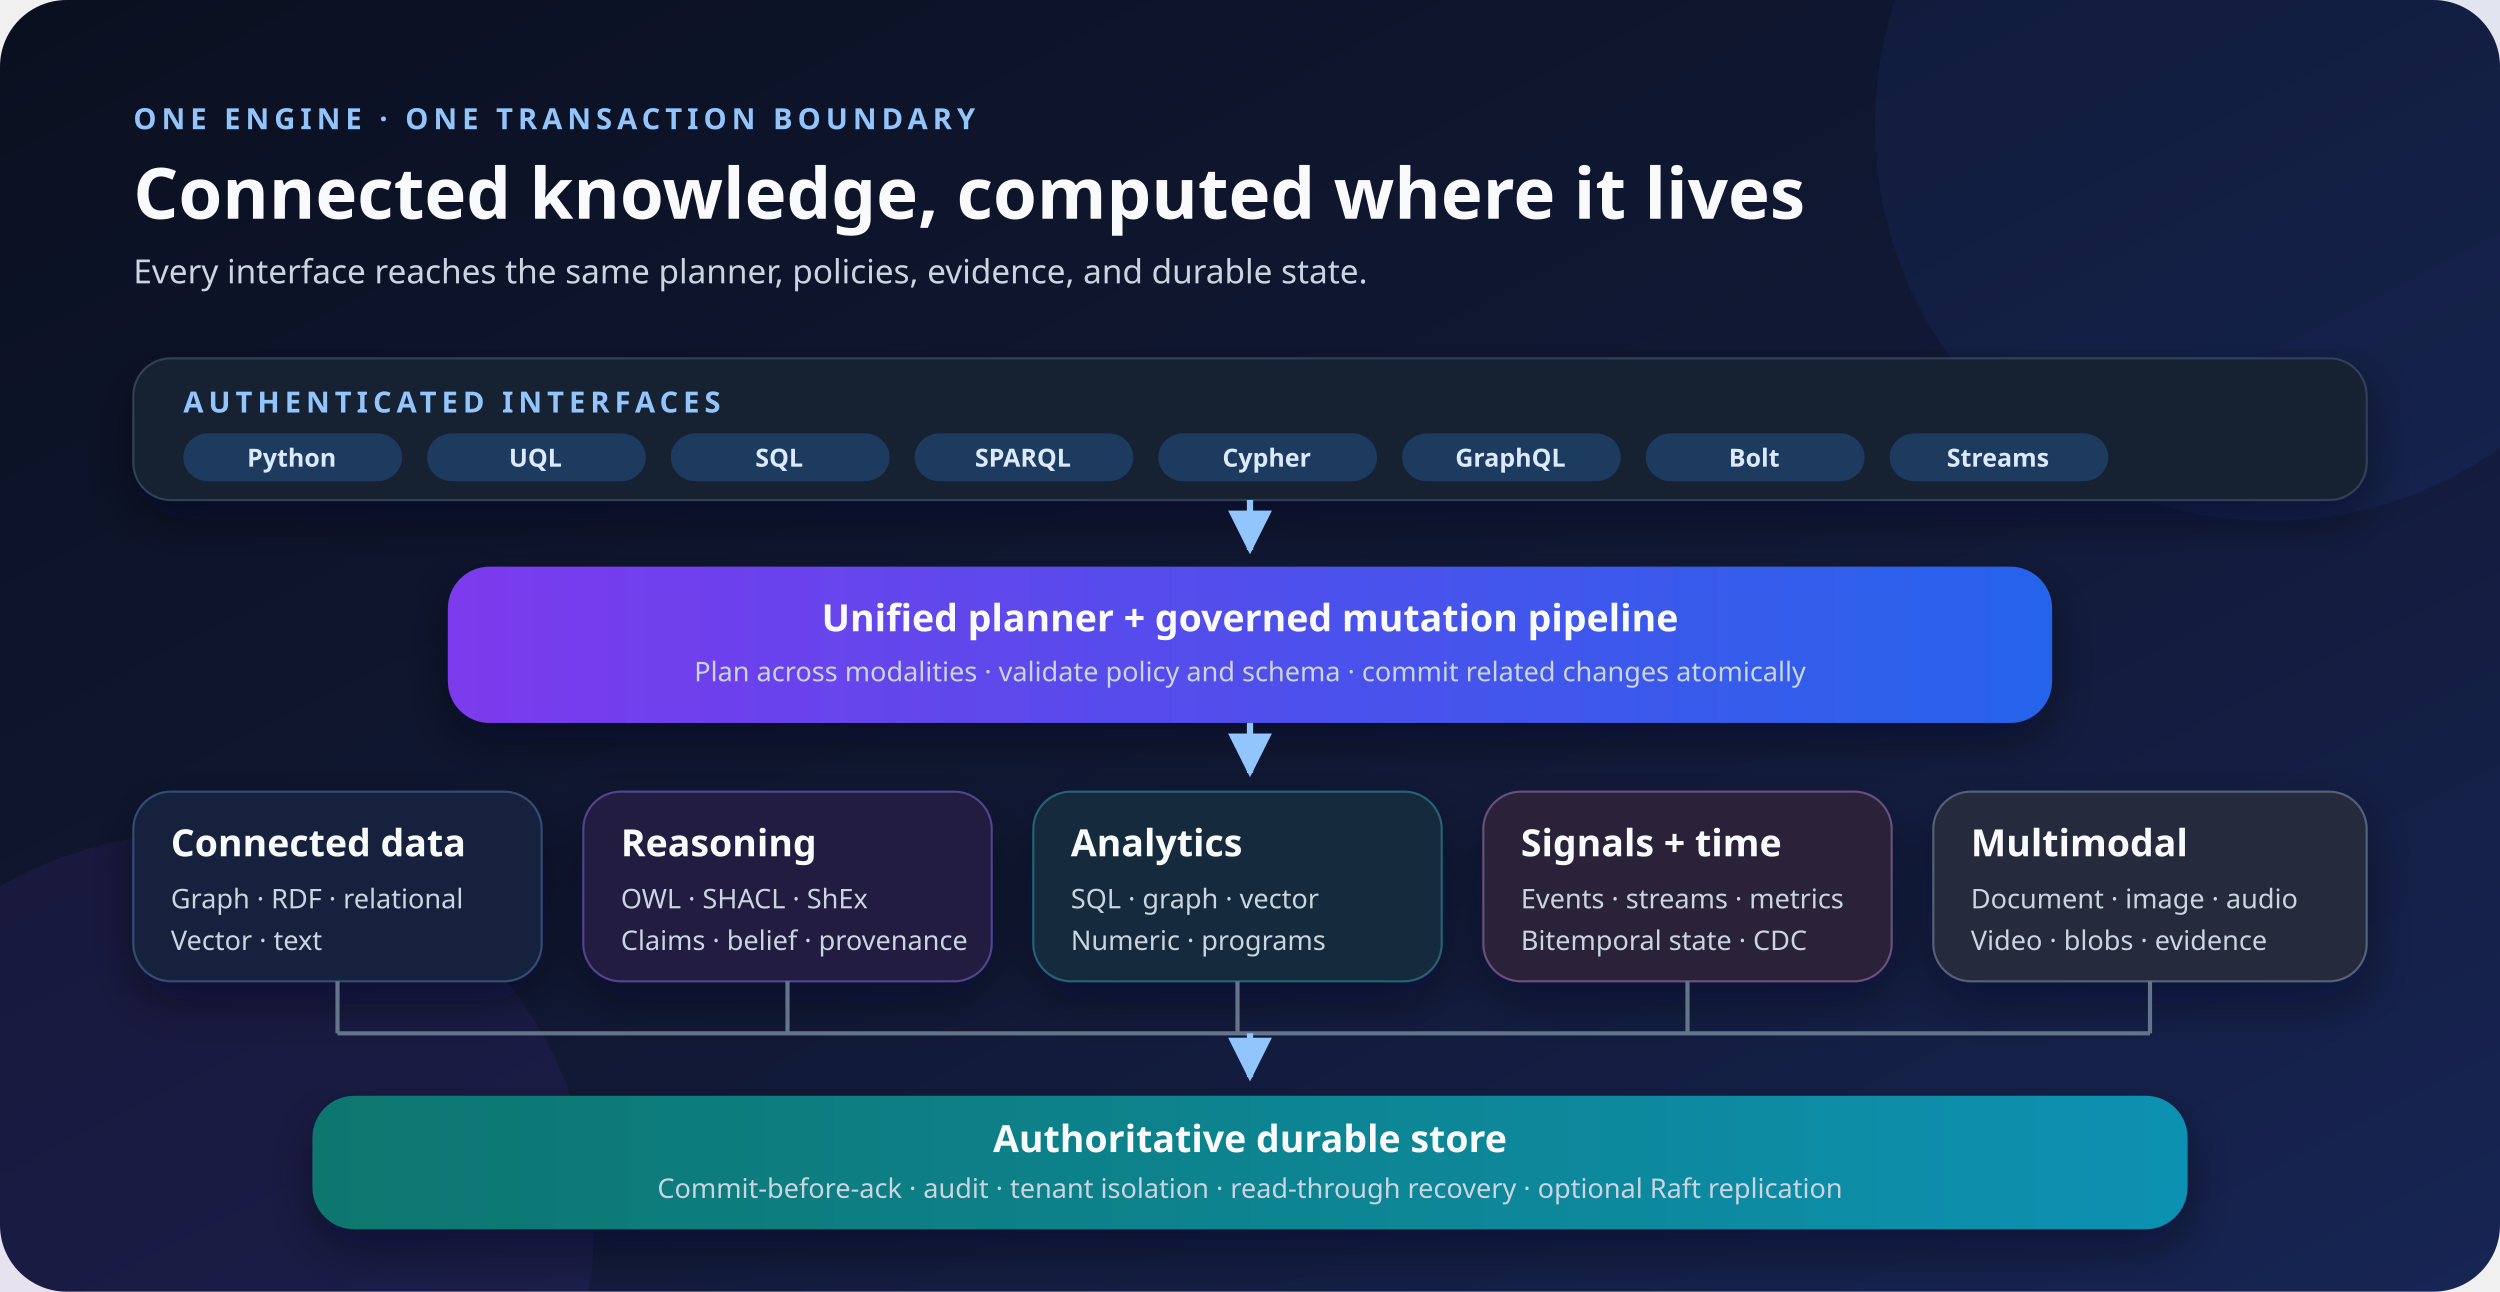
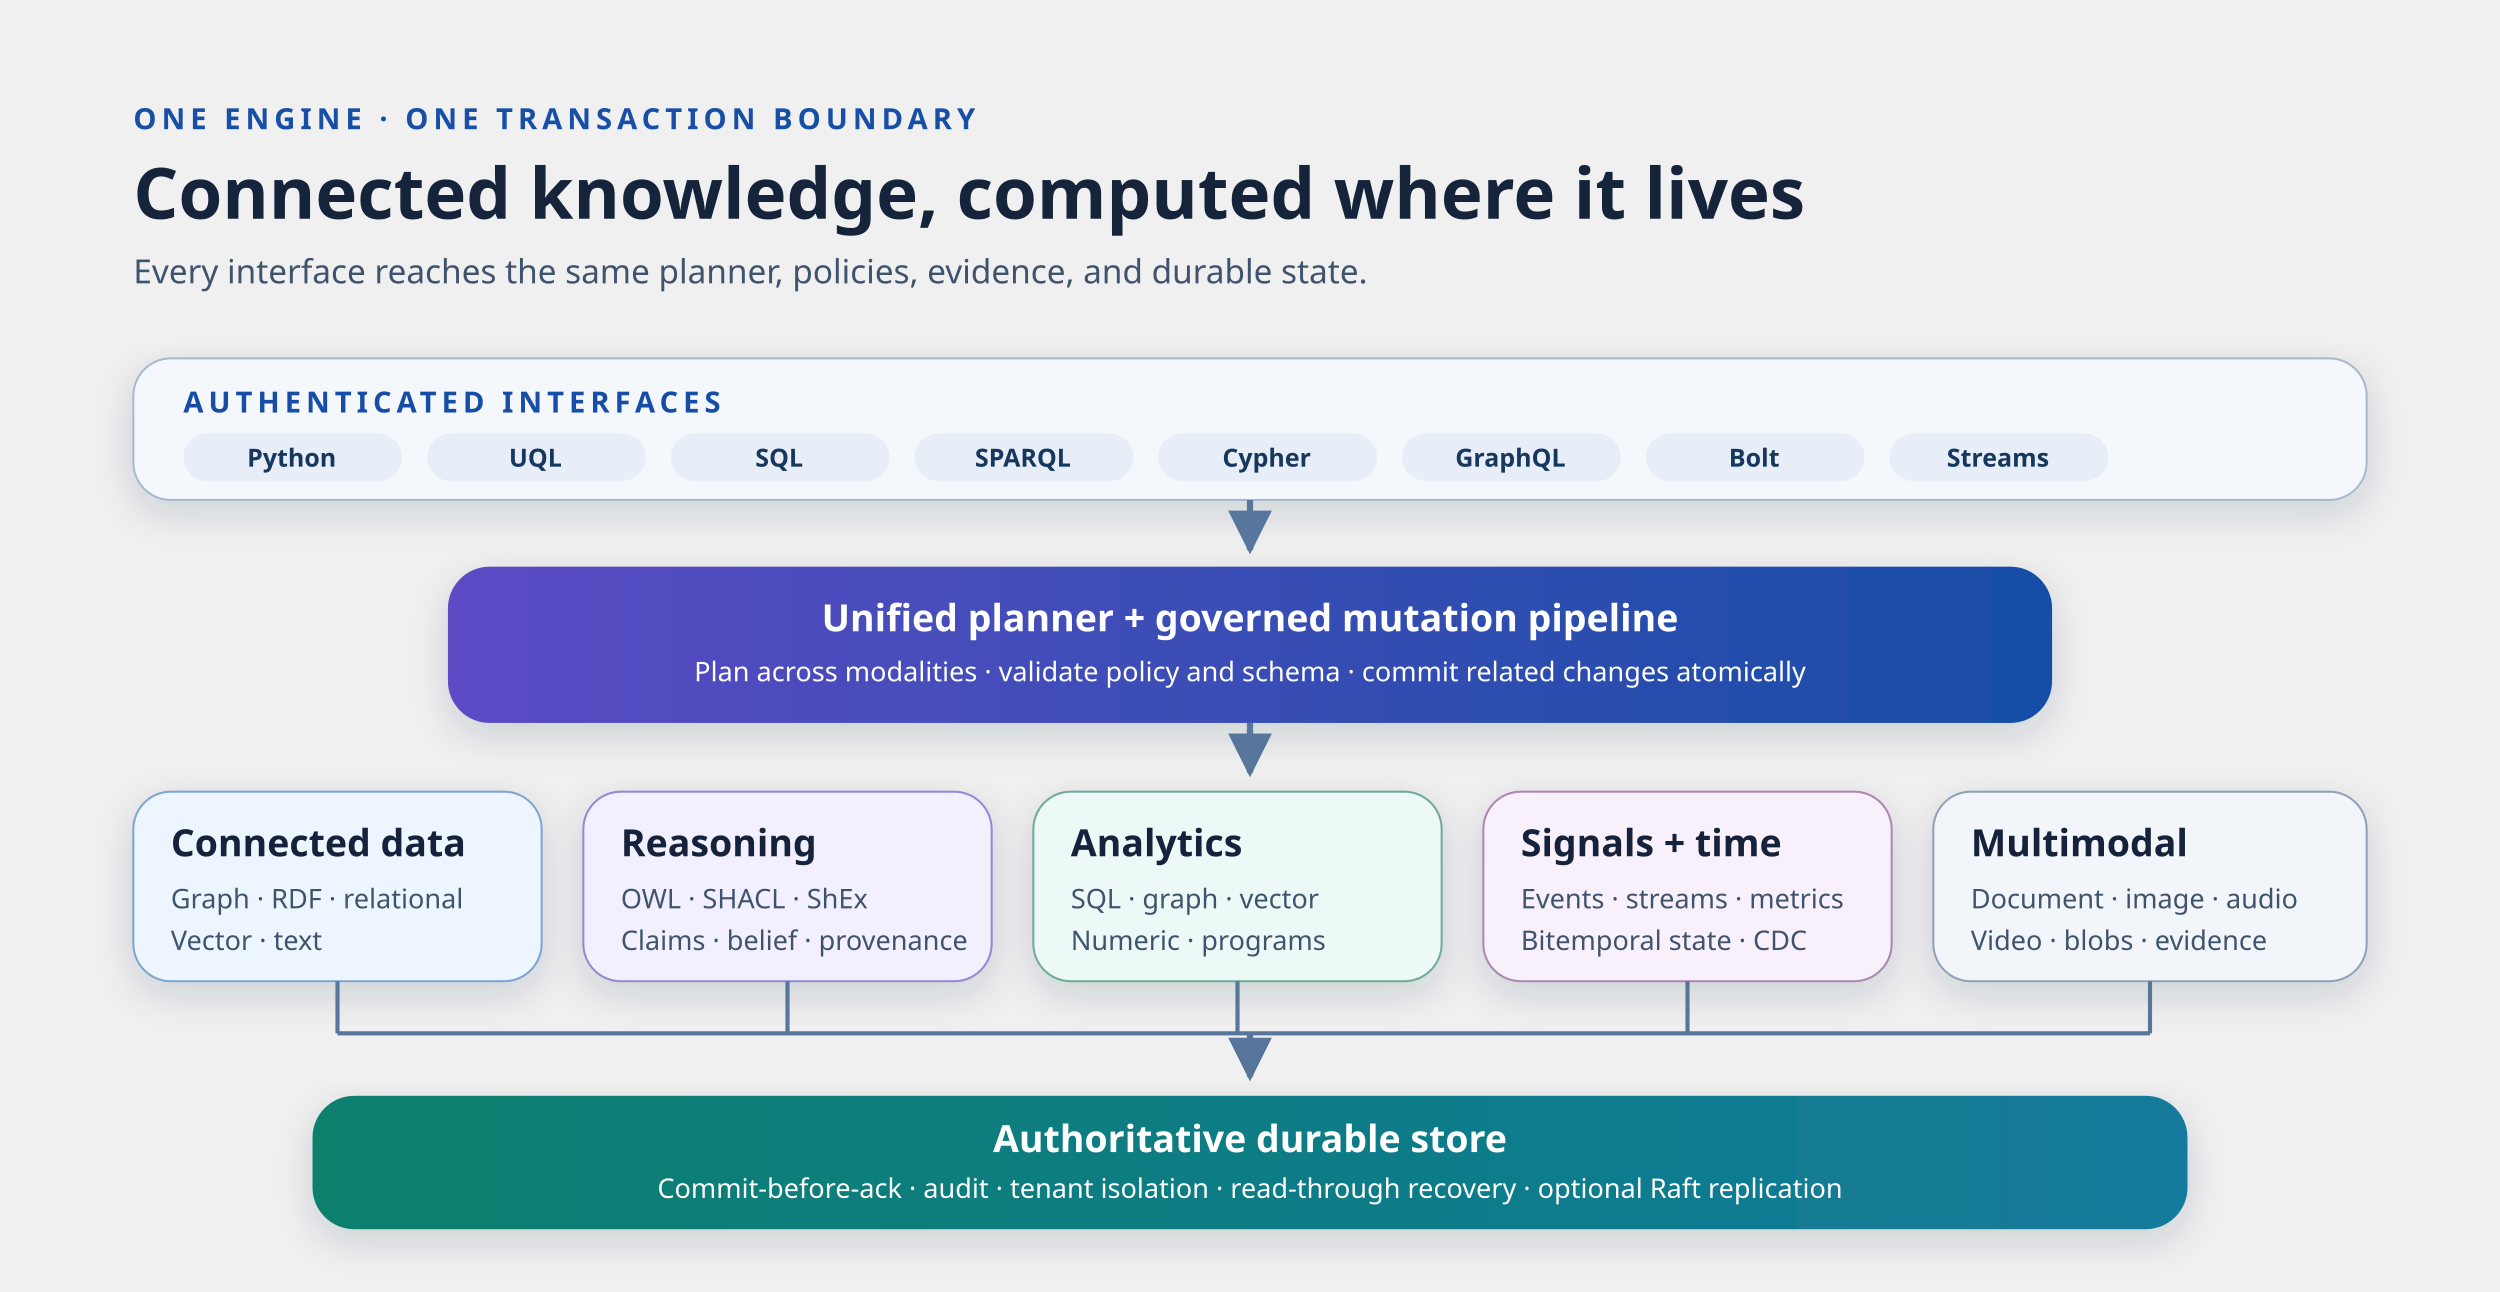
<svg xmlns="http://www.w3.org/2000/svg" width="1200" height="620" viewBox="0 0 1200 620" role="img" aria-labelledby="title description">
  <defs>
-     <linearGradient id="background" x1="0" y1="0" x2="1" y2="1">
-       <stop offset="0" stop-color="#0b1020" />
-       <stop offset="0.55" stop-color="#111936" />
-       <stop offset="1" stop-color="#172554" />
-     </linearGradient>
    <linearGradient id="planner" x1="0" y1="0" x2="1" y2="0">
-       <stop offset="0" stop-color="#7c3aed" />
-       <stop offset="1" stop-color="#2563eb" />
+       <stop class="planner-start" offset="0" />
+       <stop class="planner-end" offset="1" />
    </linearGradient>
    <linearGradient id="store" x1="0" y1="0" x2="1" y2="0">
-       <stop offset="0" stop-color="#0f766e" />
-       <stop offset="1" stop-color="#0891b2" />
+       <stop class="store-start" offset="0" />
+       <stop class="store-end" offset="1" />
    </linearGradient>
    <filter id="shadow" x="-20%" y="-20%" width="140%" height="160%">
-       <feDropShadow dx="0" dy="9" stdDeviation="12" flood-color="#020617" flood-opacity="0.45" />
+       <feDropShadow dx="0" dy="6" stdDeviation="9" flood-color="#14243b" flood-opacity="0.16" />
    </filter>
    <marker id="arrow" viewBox="0 0 10 10" refX="9" refY="5" markerWidth="7" markerHeight="7" orient="auto-start-reverse">
-       <path d="M0 0 10 5 0 10Z" fill="#93c5fd" />
+       <path class="arrow-head" d="M0 0 10 5 0 10Z" />
    </marker>
-     <style>.eyebrow{font:600 14px ui-sans-serif,system-ui,sans-serif;letter-spacing:2.4px;fill:#93c5fd}.title{font:700 34px ui-sans-serif,system-ui,sans-serif;fill:#f8fafc}.subtitle{font:400 16px ui-sans-serif,system-ui,sans-serif;fill:#cbd5e1}.box-title{font:700 18px ui-sans-serif,system-ui,sans-serif;fill:#f8fafc}.copy{font:400 13px ui-sans-serif,system-ui,sans-serif;fill:#cbd5e1}.chip{font:600 12px ui-sans-serif,system-ui,sans-serif;fill:#dbeafe}</style>
+     <style>
+       .planner-start{stop-color:#5b4cc4}.planner-end{stop-color:#174ea6}
+       .store-start{stop-color:#087f6d}.store-end{stop-color:#147a9c}
+       .panel{fill:#f4f7fb;stroke:#a8b9ce}.panel-blue{fill:#edf5ff;stroke:#7fa5d2}.panel-violet{fill:#f2efff;stroke:#9589d3}.panel-teal{fill:#edf9f6;stroke:#71aa9d}.panel-plum{fill:#f8f0fa;stroke:#ae87b5}.panel-slate{fill:#f2f5f9;stroke:#91a2b8}
+       .chip-bg{fill:#e7eef8}.connector{fill:none;stroke:#58769b}.arrow-head{fill:#58769b}
+       .eyebrow{font:700 14px ui-sans-serif,system-ui,sans-serif;letter-spacing:2.4px;fill:#174ea6}.title{font:700 34px ui-sans-serif,system-ui,sans-serif;fill:#15243a}.subtitle{font:400 16px ui-sans-serif,system-ui,sans-serif;fill:#40536d}.box-title{font:700 18px ui-sans-serif,system-ui,sans-serif;fill:#15243a}.copy{font:400 13px ui-sans-serif,system-ui,sans-serif;fill:#40536d}.chip{font:650 12px ui-sans-serif,system-ui,sans-serif;fill:#17375e}.on-accent{fill:#fff}
+       @media(prefers-color-scheme:dark){
+         .planner-start{stop-color:#7968e8}.planner-end{stop-color:#2c69ba}.store-start{stop-color:#149683}.store-end{stop-color:#258eaf}
+         .panel{fill:#1c2838;stroke:#596d87}.panel-blue{fill:#172b43;stroke:#507aa7}.panel-violet{fill:#292445;stroke:#7468a7}.panel-teal{fill:#173631;stroke:#4f8f82}.panel-plum{fill:#34263c;stroke:#886992}.panel-slate{fill:#263142;stroke:#667a94}
+         .chip-bg{fill:#26364b}.connector{stroke:#8da5c1}.arrow-head{fill:#8da5c1}
+         .eyebrow{fill:#b4d0ff}.title,.box-title{fill:#f1f5fb}.subtitle,.copy{fill:#d0daea}.chip{fill:#dbe9fb}.on-accent{fill:#fff}
+       }
+     </style>
  </defs>
-   <rect width="1200" height="620" rx="32" fill="url(#background)" />
-   <circle cx="1090" cy="60" r="190" fill="#2563eb" opacity=".08" />
-   <circle cx="95" cy="590" r="190" fill="#7c3aed" opacity=".08" />
  <text x="64" y="62" class="eyebrow">ONE ENGINE · ONE TRANSACTION BOUNDARY</text>
  <text x="64" y="105" class="title">Connected knowledge, computed where it lives</text>
  <text x="64" y="136" class="subtitle">Every interface reaches the same planner, policies, evidence, and durable state.</text>
  <g filter="url(#shadow)">
-     <rect x="64" y="172" width="1072" height="68" rx="18" fill="#172033" stroke="#334155" />
+     <rect class="panel" x="64" y="172" width="1072" height="68" rx="18" />
    <text x="88" y="198" class="eyebrow">AUTHENTICATED INTERFACES</text>
    <g transform="translate(88 208)">
-       <rect width="105" height="23" rx="12" fill="#1e3a5f" />
+       <rect class="chip-bg" width="105" height="23" rx="12" />
      <text x="52" y="16" text-anchor="middle" class="chip">Python</text>
-       <rect x="117" width="105" height="23" rx="12" fill="#1e3a5f" />
+       <rect class="chip-bg" x="117" width="105" height="23" rx="12" />
      <text x="169" y="16" text-anchor="middle" class="chip">UQL</text>
-       <rect x="234" width="105" height="23" rx="12" fill="#1e3a5f" />
+       <rect class="chip-bg" x="234" width="105" height="23" rx="12" />
      <text x="286" y="16" text-anchor="middle" class="chip">SQL</text>
-       <rect x="351" width="105" height="23" rx="12" fill="#1e3a5f" />
+       <rect class="chip-bg" x="351" width="105" height="23" rx="12" />
      <text x="403" y="16" text-anchor="middle" class="chip">SPARQL</text>
-       <rect x="468" width="105" height="23" rx="12" fill="#1e3a5f" />
+       <rect class="chip-bg" x="468" width="105" height="23" rx="12" />
      <text x="520" y="16" text-anchor="middle" class="chip">Cypher</text>
-       <rect x="585" width="105" height="23" rx="12" fill="#1e3a5f" />
+       <rect class="chip-bg" x="585" width="105" height="23" rx="12" />
      <text x="637" y="16" text-anchor="middle" class="chip">GraphQL</text>
-       <rect x="702" width="105" height="23" rx="12" fill="#1e3a5f" />
+       <rect class="chip-bg" x="702" width="105" height="23" rx="12" />
      <text x="754" y="16" text-anchor="middle" class="chip">Bolt</text>
-       <rect x="819" width="105" height="23" rx="12" fill="#1e3a5f" />
+       <rect class="chip-bg" x="819" width="105" height="23" rx="12" />
      <text x="871" y="16" text-anchor="middle" class="chip">Streams</text>
    </g>
  </g>
-   <path d="M600 240v24" stroke="#93c5fd" stroke-width="3" marker-end="url(#arrow)" />
+   <path class="connector" d="M600 240v24" stroke-width="3" marker-end="url(#arrow)" />
  <g filter="url(#shadow)">
    <rect x="215" y="272" width="770" height="75" rx="20" fill="url(#planner)" />
-     <text x="600" y="303" text-anchor="middle" class="box-title">Unified planner + governed mutation pipeline</text>
-     <text x="600" y="327" text-anchor="middle" class="copy">Plan across modalities · validate policy and schema · commit related changes atomically</text>
+     <text x="600" y="303" text-anchor="middle" class="box-title on-accent">Unified planner + governed mutation pipeline</text>
+     <text x="600" y="327" text-anchor="middle" class="copy on-accent">Plan across modalities · validate policy and schema · commit related changes atomically</text>
  </g>
-   <path d="M600 347v24" stroke="#93c5fd" stroke-width="3" marker-end="url(#arrow)" />
+   <path class="connector" d="M600 347v24" stroke-width="3" marker-end="url(#arrow)" />
  <g filter="url(#shadow)">
    <g transform="translate(64 380)">
-       <rect width="196" height="91" rx="18" fill="#18243e" stroke="#334e75" />
+       <rect class="panel-blue" width="196" height="91" rx="18" />
      <text x="18" y="31" class="box-title">Connected data</text>
      <text x="18" y="56" class="copy">Graph · RDF · relational</text>
      <text x="18" y="76" class="copy">Vector · text</text>
    </g>
    <g transform="translate(280 380)">
-       <rect width="196" height="91" rx="18" fill="#211b40" stroke="#51458f" />
+       <rect class="panel-violet" width="196" height="91" rx="18" />
      <text x="18" y="31" class="box-title">Reasoning</text>
      <text x="18" y="56" class="copy">OWL · SHACL · ShEx</text>
      <text x="18" y="76" class="copy">Claims · belief · provenance</text>
    </g>
    <g transform="translate(496 380)">
-       <rect width="196" height="91" rx="18" fill="#172c3c" stroke="#276276" />
+       <rect class="panel-teal" width="196" height="91" rx="18" />
      <text x="18" y="31" class="box-title">Analytics</text>
      <text x="18" y="56" class="copy">SQL · graph · vector</text>
      <text x="18" y="76" class="copy">Numeric · programs</text>
    </g>
    <g transform="translate(712 380)">
-       <rect width="196" height="91" rx="18" fill="#2b2337" stroke="#6b4f7f" />
+       <rect class="panel-plum" width="196" height="91" rx="18" />
      <text x="18" y="31" class="box-title">Signals + time</text>
      <text x="18" y="56" class="copy">Events · streams · metrics</text>
      <text x="18" y="76" class="copy">Bitemporal state · CDC</text>
    </g>
    <g transform="translate(928 380)">
-       <rect width="208" height="91" rx="18" fill="#252a3c" stroke="#566179" />
+       <rect class="panel-slate" width="208" height="91" rx="18" />
      <text x="18" y="31" class="box-title">Multimodal</text>
      <text x="18" y="56" class="copy">Document · image · audio</text>
      <text x="18" y="76" class="copy">Video · blobs · evidence</text>
    </g>
  </g>
-   <g stroke="#64748b" stroke-width="2">
+   <g class="connector" stroke-width="2">
    <path d="M162 471v25M378 471v25M594 471v25M810 471v25M1032 471v25M162 496h870" />
  </g>
-   <path d="M600 496v21" stroke="#93c5fd" stroke-width="3" marker-end="url(#arrow)" />
+   <path class="connector" d="M600 496v21" stroke-width="3" marker-end="url(#arrow)" />
  <g filter="url(#shadow)">
    <rect x="150" y="526" width="900" height="64" rx="20" fill="url(#store)" />
-     <text x="600" y="553" text-anchor="middle" class="box-title">Authoritative durable store</text>
-     <text x="600" y="575" text-anchor="middle" class="copy">Commit-before-ack · audit · tenant isolation · read-through recovery · optional Raft replication</text>
+     <text x="600" y="553" text-anchor="middle" class="box-title on-accent">Authoritative durable store</text>
+     <text x="600" y="575" text-anchor="middle" class="copy on-accent">Commit-before-ack · audit · tenant isolation · read-through recovery · optional Raft replication</text>
  </g>
</svg>
